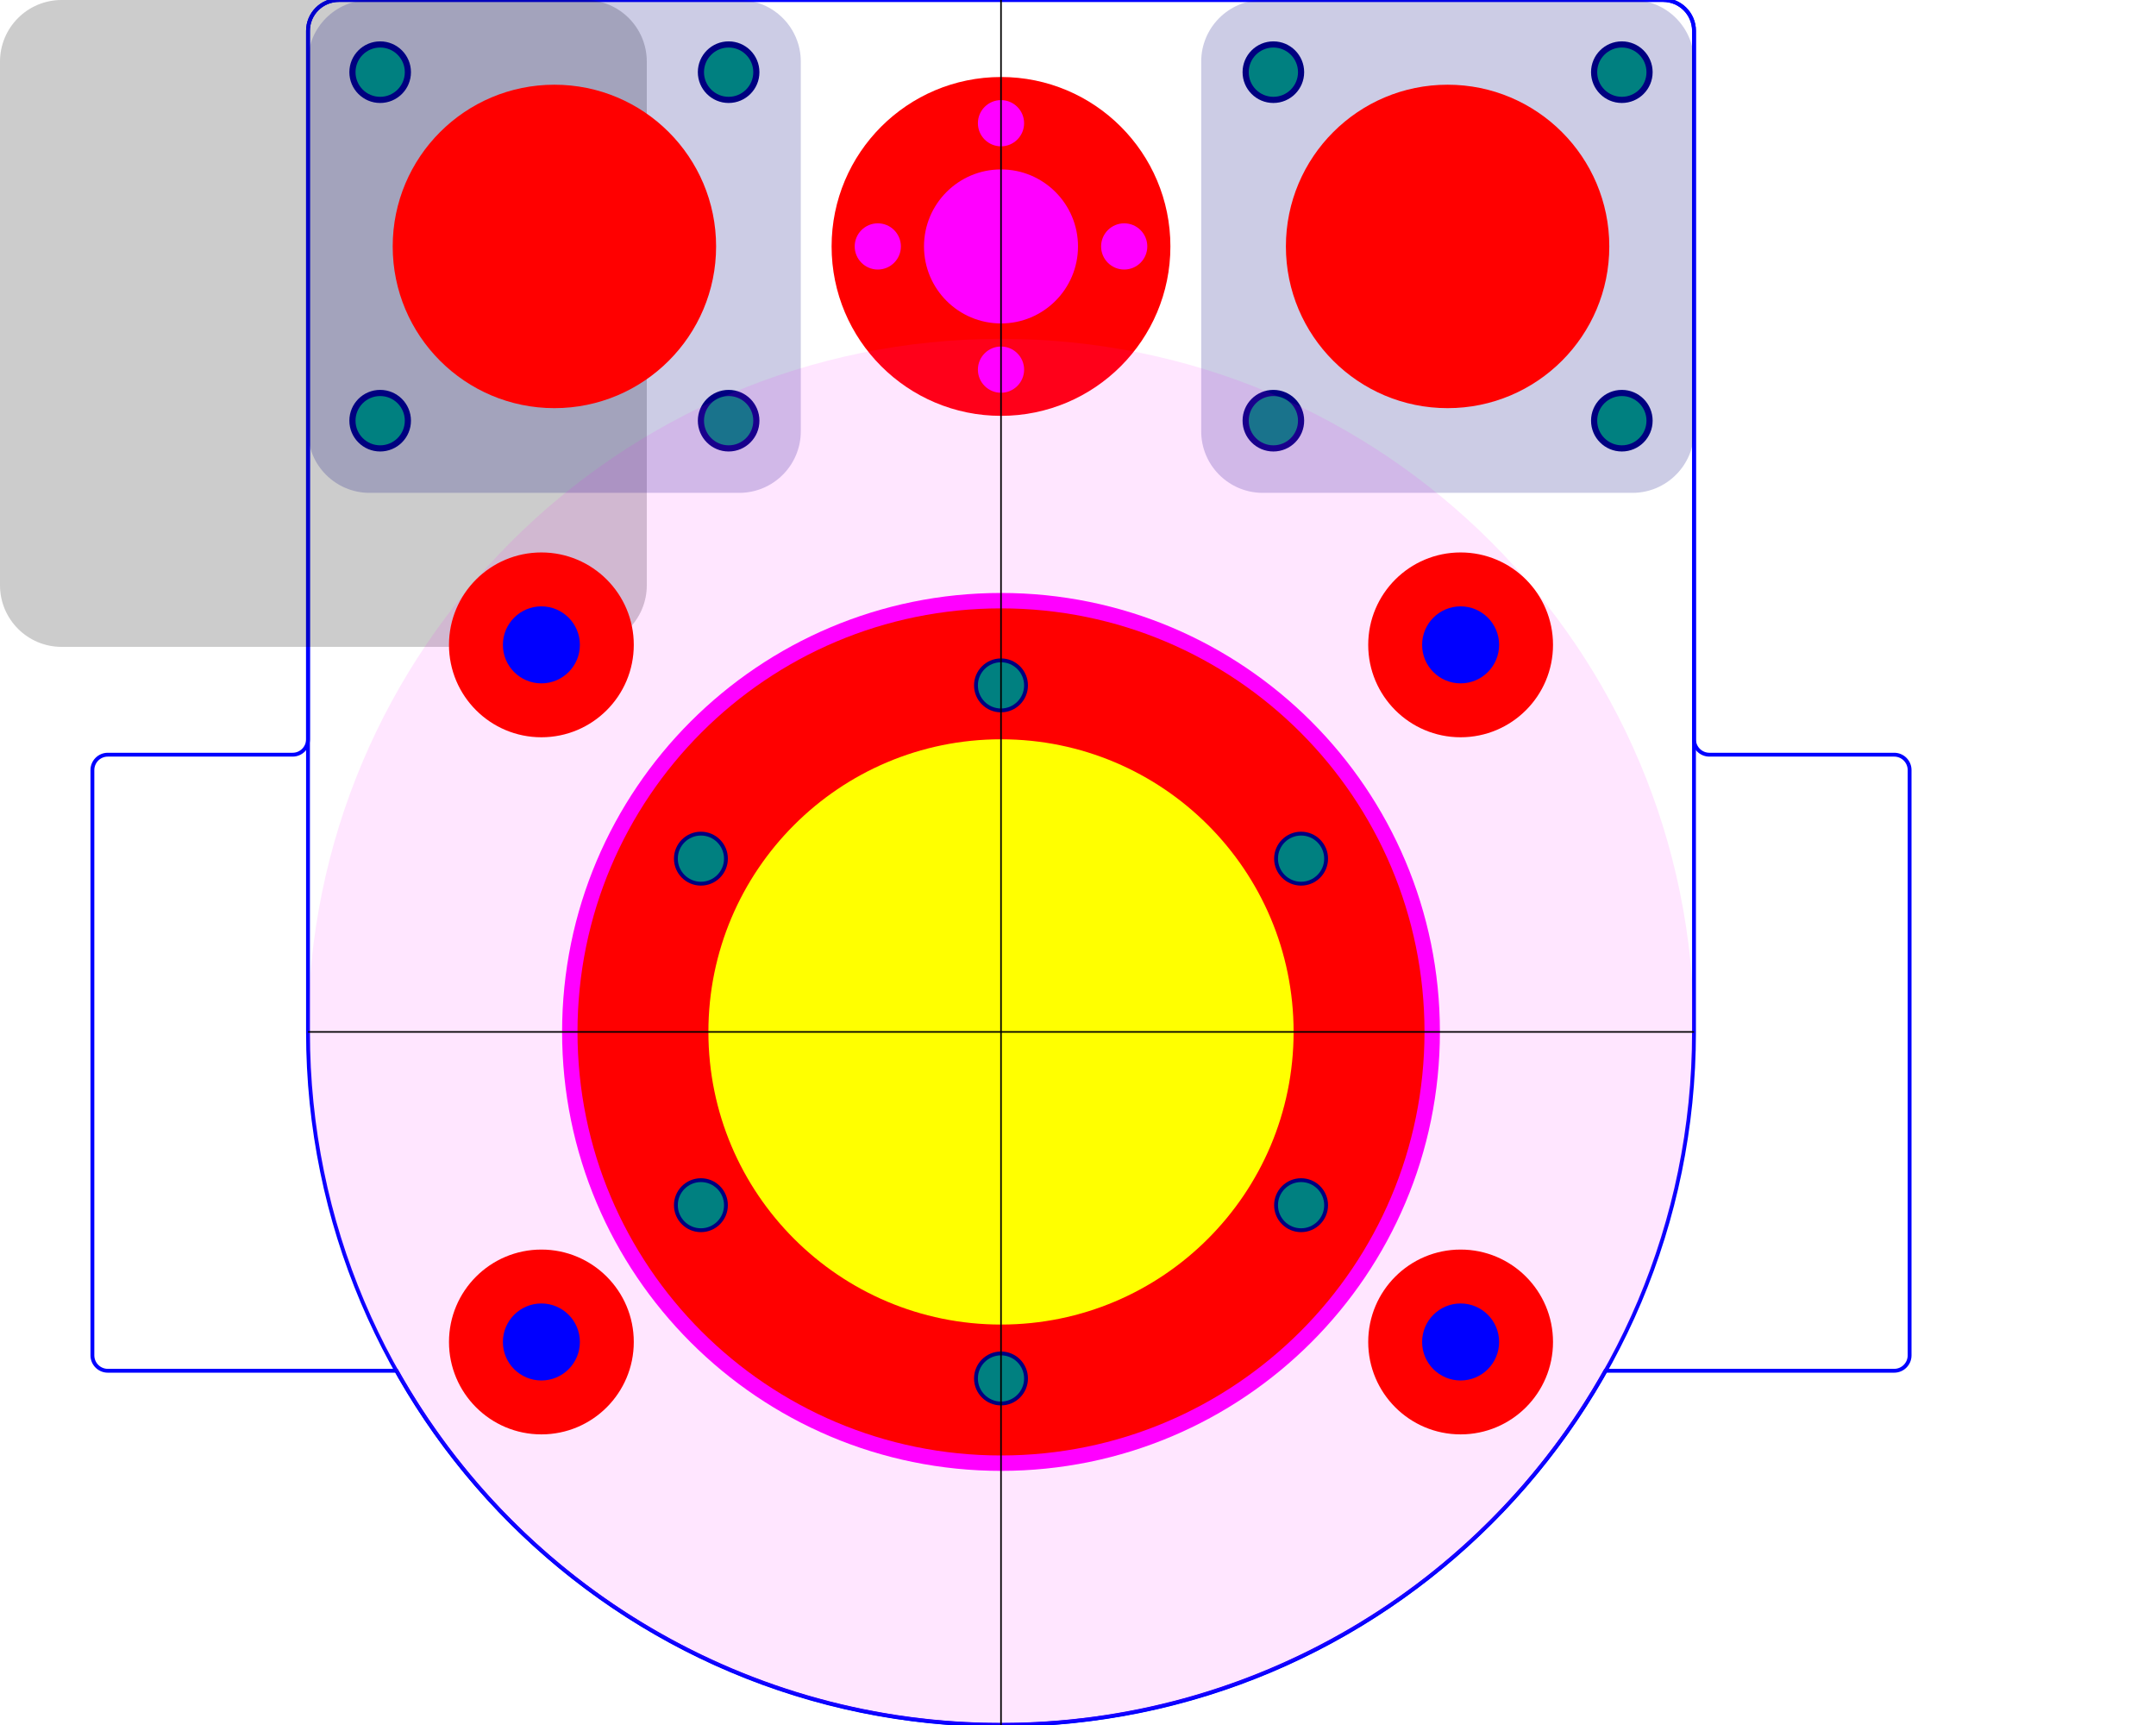
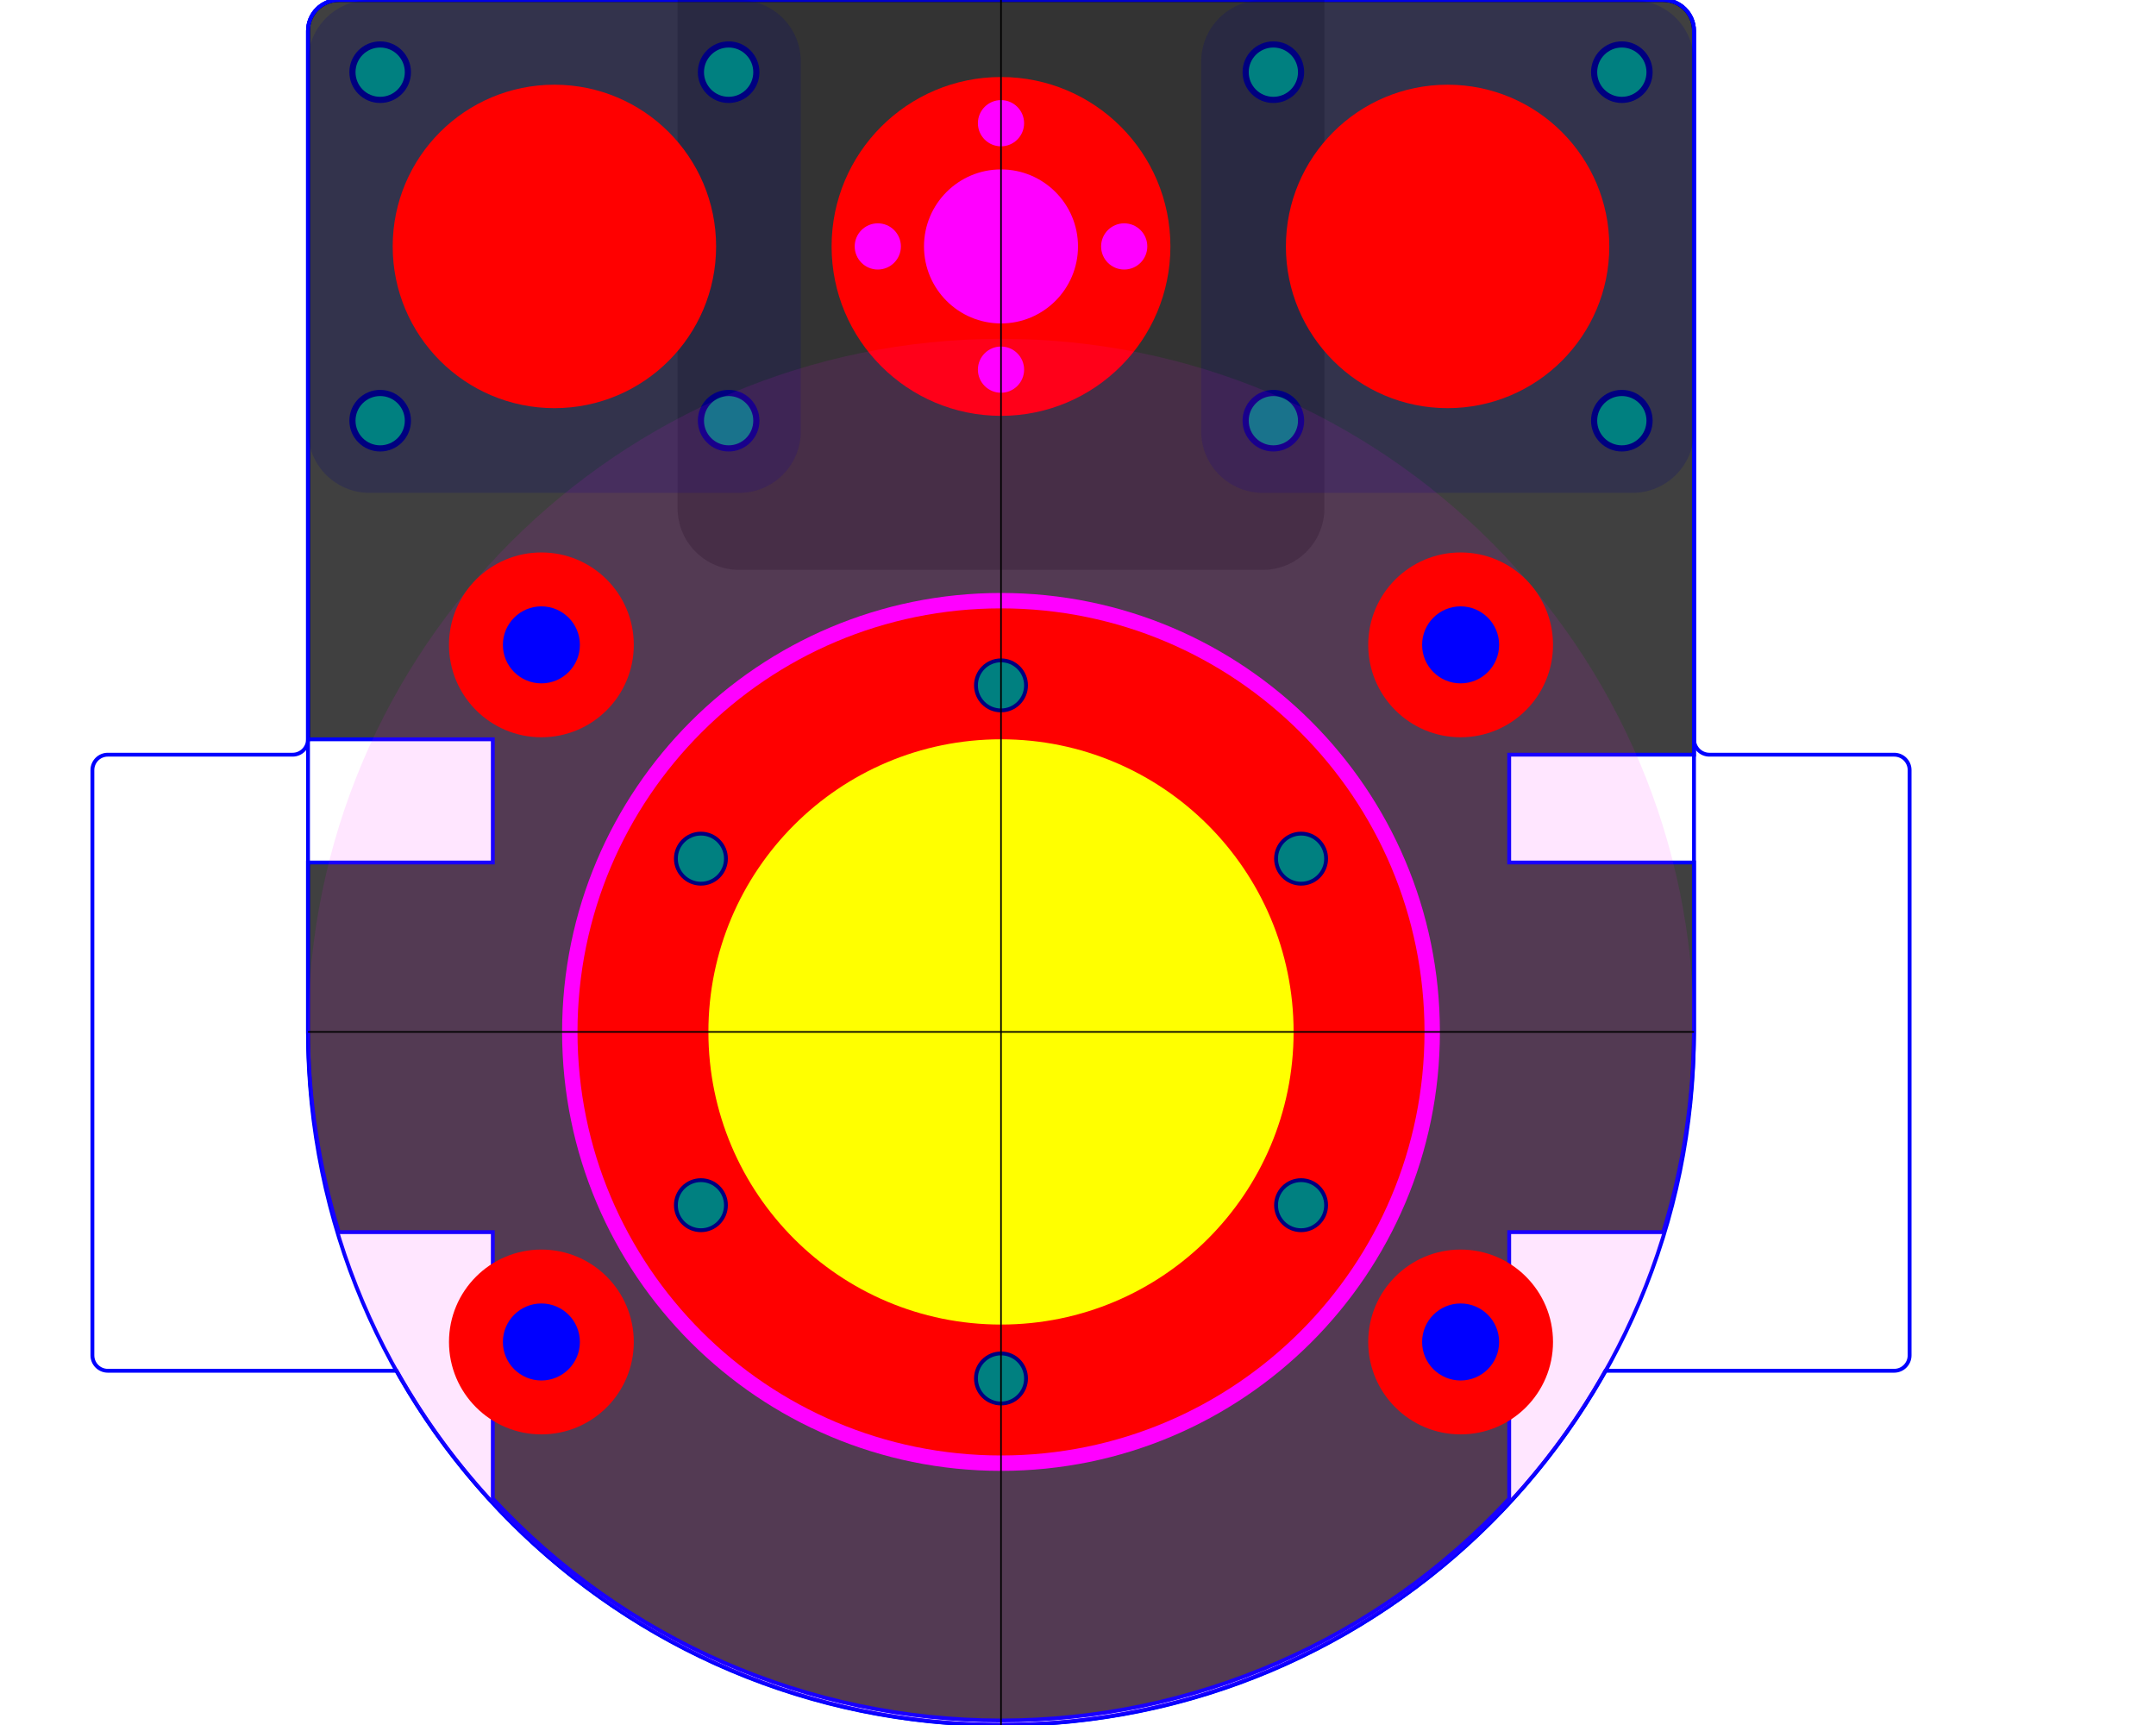
<svg xmlns="http://www.w3.org/2000/svg" version="1.1" width="140mm" height="112mm" viewBox="0 0 140 112" id="spindle-D55-holder-with-clamp">
  <g id="layer1">
    <path id="contour" d="M 22,0 l 86,0 a 2,2 0 0,1 2,2 l 0,65 a 45,45 0 0,1 -90,0 l 0,-65 a 2,2 0 0,1 2,-2 z" style="fill:none;stroke:#0000ff;stroke-width:0.25" />
    <path id="contour_with_clamps" d="M 22,0 l 86,0 a 2,2 0 0,1 2,2 l 0,46 a 1,1 0 0,0 1,1 l 12,0 a 1,1 0 0,1 1,1 l 0,38 a 1,1 0 0,1 -1,1 l -18.75,0 a 45,45 0 0,1 -78.5,0 l -18.75,0 a 1,1 0 0,1 -1,-1 l 0,-38 a 1,1 0 0,1 1,-1 l 12,0 a 1,1 0 0,0 1,-1 l 0,-46 a 2,2 0 0,1 2,-2" style="fill:none;stroke:#0000ff;stroke-width:0.25" />
+     <path id="contour_no_clamps" d="M 22 0 l 86 0 a 2 2 0 0 1 2 2 v 47 h -12 v 7 h 12 l 0 11 a 45 45 0 0 1 -2 13 h -10 v 17.3 a 45 45 0 0 1 -66 0 v -17.3 h -10 a 45 45 0 0 1 -2 -13 v -11 h 12 v -8 h -12 v -46 a 2 2 0 0 1 2 -2 z" style="fill:#000000;fill-opacity:0.75;stroke:#0000ff;stroke-width:0.25" />
    <g id="layer_motor">
-       <rect rx="4" ry="4" width="42" height="42" style="fill:#000000; fill-opacity:0.2" />
+       <rect rx="4" ry="4" width="42" height="42" x="44" y="-5" style="fill:#000000; fill-opacity:0.2" />
    </g>
    <g id="backlash">
      <circle id="screw_central_hole" cx="65.000" cy="16.000" r="11.000" style="fill:#ff0000;fill-opacity:1" />
      <circle id="backlash_item_hole" cx="65.000" cy="16.000" r="5.000" style="fill:#ff00ff;fill-opacity:1" />
      <circle id="backlash_item_screw_3.0mm_E" cx="73.000" cy="16.000" r="1.500" style="fill:#ff00ff;fill-opacity:1" />
      <circle id="backlash_item_screw_3.0mm_S" cx="65.000" cy="24.000" r="1.500" style="fill:#ff00ff;fill-opacity:1" />
      <circle id="backlash_item_screw_3.0mm_W" cx="57.000" cy="16.000" r="1.500" style="fill:#ff00ff;fill-opacity:1" />
      <circle id="backlash_item_screw_3.0mm_N" cx="65.000" cy="8.000" r="1.500" style="fill:#ff00ff;fill-opacity:1" />
    </g>
    <g id="bearing_1">
      <rect id="bearing_1_base" width="32.000" height="32.000" x="20.000" y="0.000" rx="4.000" ry="4.000" style="fill:#000080;fill-opacity:0.2" />
      <g id="bearing_1_items">
        <circle id="bearing_1_cylinder" cx="36.000" cy="16.000" r="10.500" style="fill:#ff0000;fill-opacity:1" />
        <circle id="bearing_1_screw_4.0mm_SE" cx="47.314" cy="27.314" r="2.000" style="fill:#000080;fill-opacity:1" />
        <circle id="bearing_1_screw_4.0mm_SW" cx="24.686" cy="27.314" r="2.000" style="fill:#000080;fill-opacity:1" />
        <circle id="bearing_1_screw_4.0mm_NW" cx="24.686" cy="4.686" r="2.000" style="fill:#000080;fill-opacity:1" />
        <circle id="bearing_1_screw_4.0mm_NE" cx="47.314" cy="4.686" r="2.000" style="fill:#000080;fill-opacity:1" />
        <circle id="bearing_1_screw_gew_3.2mm_SE" cx="47.314" cy="27.314" r="1.600" style="fill:#008080;fill-opacity:1" />
        <circle id="bearing_1_screw_gew_3.2mm_SW" cx="24.686" cy="27.314" r="1.600" style="fill:#008080;fill-opacity:1" />
        <circle id="bearing_1_screw_gew_3.2mm_NW" cx="24.686" cy="4.686" r="1.600" style="fill:#008080;fill-opacity:1" />
        <circle id="bearing_1_screw_gew_3.2mm_NE" cx="47.314" cy="4.686" r="1.600" style="fill:#008080;fill-opacity:1" />
      </g>
    </g>
    <g id="bearing_2">
      <rect id="bearing_2_base" width="32.000" height="32.000" x="78.000" y="0.000" rx="4.000" ry="4.000" style="fill:#000080;fill-opacity:0.2" />
      <g id="bearing_2_items">
        <circle id="bearing_2_cylinder" cx="94.000" cy="16.000" r="10.500" style="fill:#ff0000;fill-opacity:1" />
        <circle id="bearing_2_screw_4.0mm_SE" cx="105.314" cy="27.314" r="2.000" style="fill:#000080;fill-opacity:1" />
        <circle id="bearing_2_screw_4.0mm_SW" cx="82.686" cy="27.314" r="2.000" style="fill:#000080;fill-opacity:1" />
        <circle id="bearing_2_screw_4.0mm_NW" cx="82.686" cy="4.686" r="2.000" style="fill:#000080;fill-opacity:1" />
        <circle id="bearing_2_screw_4.0mm_NE" cx="105.314" cy="4.686" r="2.000" style="fill:#000080;fill-opacity:1" />
        <circle id="bearing_2_screw_gew_3.2mm_SE" cx="105.314" cy="27.314" r="1.600" style="fill:#008080;fill-opacity:1" />
        <circle id="bearing_2_screw_gew_3.2mm_SW" cx="82.686" cy="27.314" r="1.600" style="fill:#008080;fill-opacity:1" />
        <circle id="bearing_2_screw_gew_3.2mm_NW" cx="82.686" cy="4.686" r="1.600" style="fill:#008080;fill-opacity:1" />
        <circle id="bearing_2_screw_gew_3.2mm_NE" cx="105.314" cy="4.686" r="1.600" style="fill:#008080;fill-opacity:1" />
      </g>
    </g>
    <g id="spindle_center">
      <circle id="large_circle_indicator" cx="65.000" cy="67.000" r="45.000" style="fill:#ff00ff;fill-opacity:0.1" />
      <circle id="spindle-hole2" cx="65.000" cy="67.000" r="28.500" style="fill:#ff00ff;fill-opacity:1" />
      <circle id="spindle-hole" cx="65.000" cy="67.000" r="27.500" style="fill:#ff0000;fill-opacity:1" />
      <circle id="spindle-small-base" cx="65.000" cy="67.000" r="19.000" style="fill:#ffff00;fill-opacity:1" />
      <circle id="spindle_screw_3.5mm_NN" cx="65.000" cy="44.500" r="1.750" style="fill:#000080;fill-opacity:1" />
      <circle id="spindle_screw_3.5mm_1" cx="84.486" cy="55.750" r="1.750" style="fill:#000080;fill-opacity:1" />
      <circle id="spindle_screw_3.5mm_2" cx="84.486" cy="78.250" r="1.750" style="fill:#000080;fill-opacity:1" />
      <circle id="spindle_screw_3.5mm_SS" cx="65.000" cy="89.500" r="1.750" style="fill:#000080;fill-opacity:1" />
      <circle id="spindle_screw_3.5mm_3" cx="45.514" cy="78.250" r="1.750" style="fill:#000080;fill-opacity:1" />
      <circle id="spindle_screw_3.5mm_4" cx="45.514" cy="55.750" r="1.750" style="fill:#000080;fill-opacity:1" />
      <circle id="spindle_screw_gew_3.0mm_NN" cx="65.000" cy="44.500" r="1.500" style="fill:#008080;fill-opacity:1" />
      <circle id="spindle_screw_gew_3.0mm_1" cx="84.486" cy="55.750" r="1.500" style="fill:#008080;fill-opacity:1" />
      <circle id="spindle_screw_gew_3.0mm_2" cx="84.486" cy="78.250" r="1.500" style="fill:#008080;fill-opacity:1" />
      <circle id="spindle_screw_gew_3.0mm_SS" cx="65.000" cy="89.500" r="1.500" style="fill:#008080;fill-opacity:1" />
      <circle id="spindle_screw_gew_3.0mm_3" cx="45.514" cy="78.250" r="1.500" style="fill:#008080;fill-opacity:1" />
      <circle id="spindle_screw_gew_3.0mm_4" cx="45.514" cy="55.750" r="1.500" style="fill:#008080;fill-opacity:1" />
    </g>
    <g id="spacers">
      <circle id="spacer_pocket_SW" cx="94.845" cy="87.131" r="6.000" style="fill:#ff0000;fill-opacity:1" />
      <circle id="spacer_pocket_NW" cx="94.845" cy="41.869" r="6.000" style="fill:#ff0000;fill-opacity:1" />
      <circle id="spacer_pocket_NE" cx="35.155" cy="41.869" r="6.000" style="fill:#ff0000;fill-opacity:1" />
      <circle id="spacer_pocket_SE" cx="35.155" cy="87.131" r="6.000" style="fill:#ff0000;fill-opacity:1" />
      <circle id="spacer_screw_5.0mm_SW" cx="94.845" cy="87.131" r="2.500" style="fill:#0000ff;fill-opacity:1" />
      <circle id="spacer_screw_5.0mm_NW" cx="94.845" cy="41.869" r="2.500" style="fill:#0000ff;fill-opacity:1" />
      <circle id="spacer_screw_5.0mm_NE" cx="35.155" cy="41.869" r="2.500" style="fill:#0000ff;fill-opacity:1" />
      <circle id="spacer_screw_5.0mm_SE" cx="35.155" cy="87.131" r="2.500" style="fill:#0000ff;fill-opacity:1" />
    </g>
    <g id="lines_ref">
      <path id="horizontal_line" d="M 20,67 L 110,67" style="fill:none;stroke:#000000;stroke-width:0.1" />
      <path id="vertical_line" d="M 65,0 L 65,112" style="fill:none;stroke:#000000;stroke-width:0.1" />
    </g>
  </g>
</svg>
